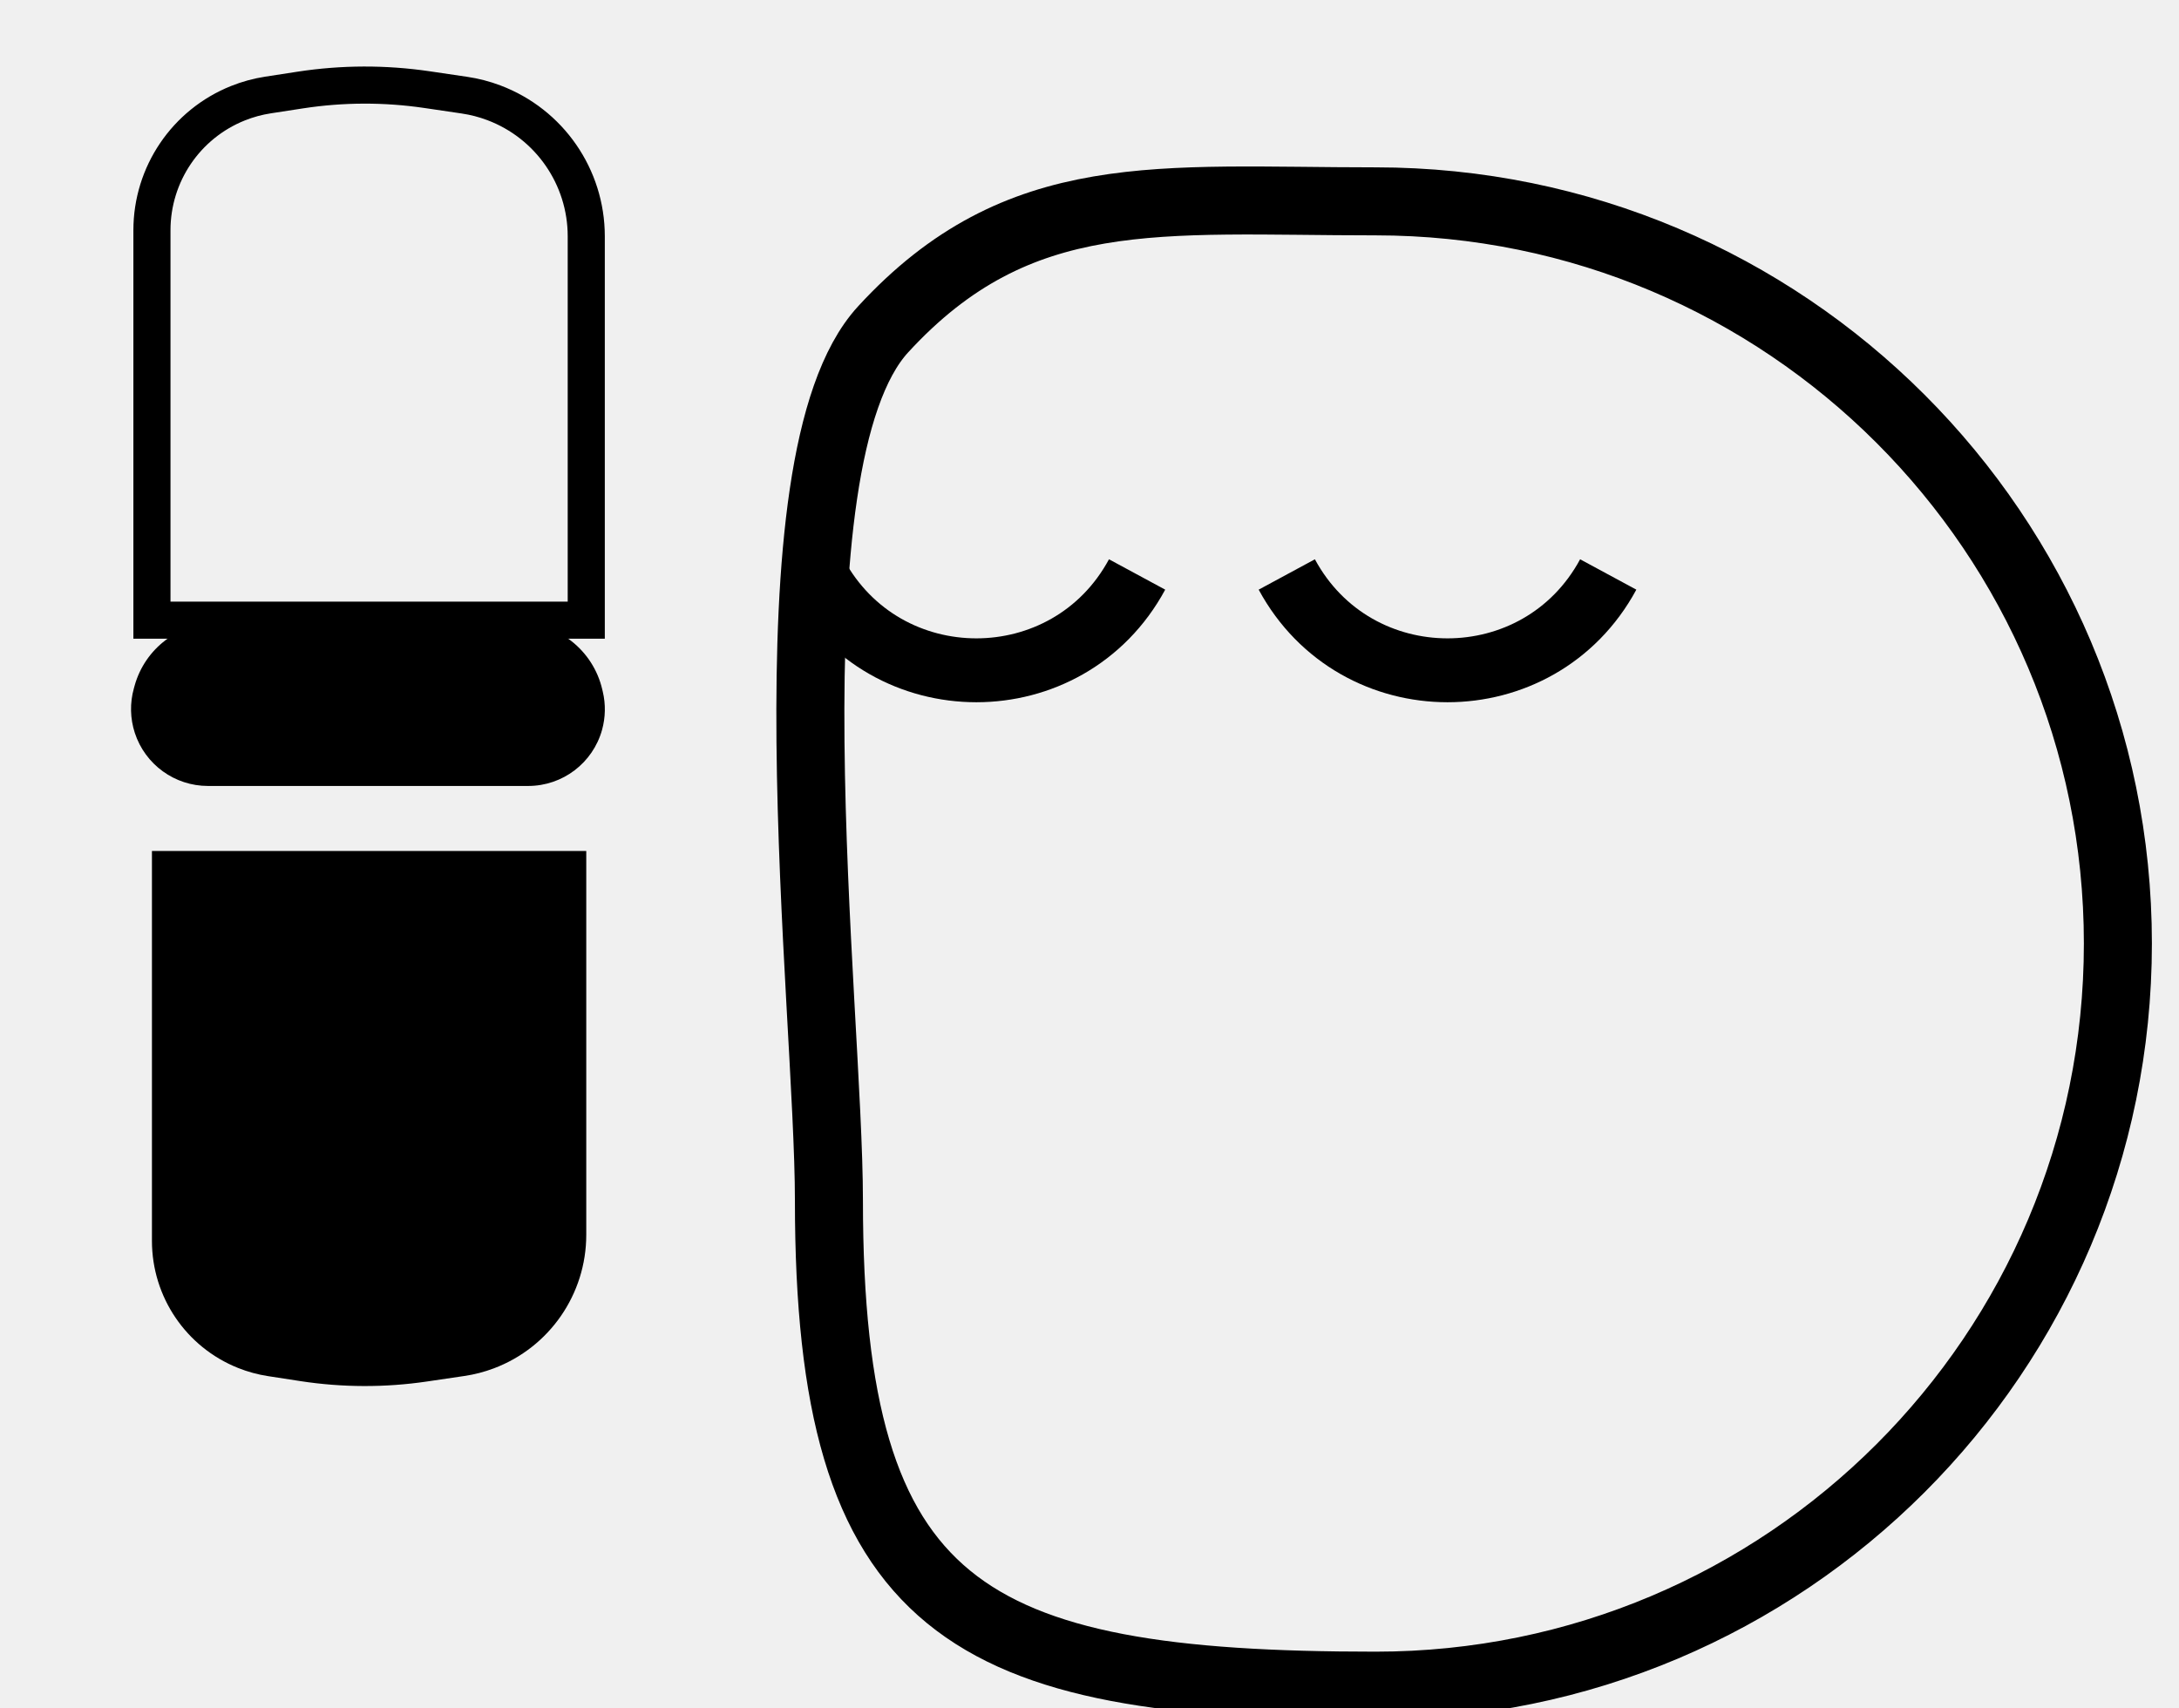
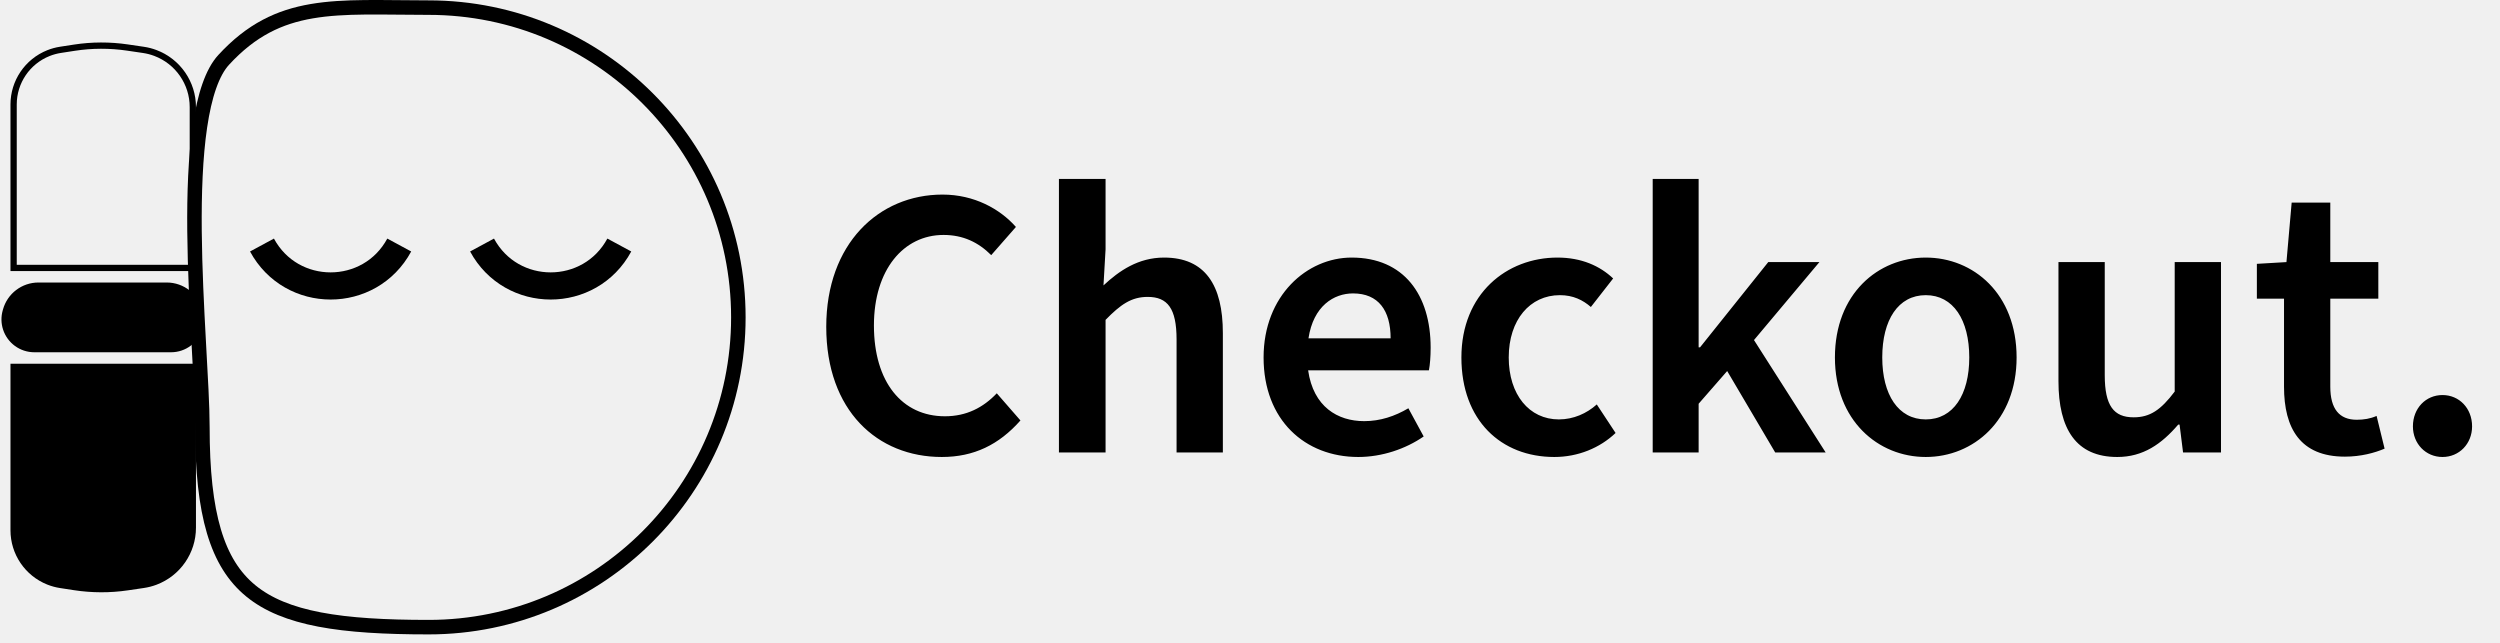
- <svg xmlns="http://www.w3.org/2000/svg" viewBox="4 4 74 58" width="74" height="58" fill="none" stroke="#000">
-   <g transform="translate(31.52 10.81) scale(0.7)">
-     <path d="M27.422 72.068C47.312 72.068 63.435 55.945 63.435 36.055C63.435 16.166 47.312 0.042 27.422 0.042C16.928 0.042 10.114 -0.91 3.532 6.251C-2.362 12.663 0.901 39.137 0.901 48.532C0.901 68.422 7.533 72.068 27.422 72.068Z" stroke-width="3.3" />
-   </g>
-   <g transform="translate(9.16 6.89) scale(0.7)">
-     <path d="M0 7.044C0 4.328 1.653 1.887 4.175 0.879C4.644 0.691 5.133 0.558 5.632 0.481L7.212 0.238C9.242 -0.073 11.307 -0.079 13.339 0.22L15.156 0.488C15.646 0.56 16.126 0.684 16.588 0.859C19.285 1.875 21.071 4.456 21.071 7.338V25.965H0V7.044Z" stroke-width="1.8" />
-   </g>
-   <g transform="translate(9.16 51.08) scale(0.7 -0.7)">
-     <path d="M0 7.044C0 4.328 1.653 1.887 4.175 0.879C4.644 0.691 5.133 0.558 5.632 0.481L7.212 0.238C9.242 -0.073 11.307 -0.079 13.339 0.22L15.156 0.488C15.646 0.56 16.126 0.684 16.588 0.859C19.285 1.875 21.071 4.456 21.071 7.338V25.965H0V7.044Z" fill="#000" stroke="none" />
-   </g>
-   <g transform="translate(8.45 25.15) scale(0.7)">
-     <path d="M0.173 3.061C0.676 1.252 2.324 0 4.202 0H18.776C20.721 0 22.412 1.337 22.859 3.23L22.887 3.349C23.032 3.959 23.019 4.596 22.852 5.2C22.405 6.81 20.939 7.924 19.268 7.924H3.732C2.117 7.924 0.686 6.886 0.184 5.351C-0.044 4.652 -0.061 3.901 0.137 3.192L0.173 3.061Z" fill="#000" stroke="none" />
-   </g>
-   <g transform="translate(30.75 23) scale(0.7)">
-     <path d="M1.357 0.733C4.707 6.933 13.602 6.933 16.952 0.733" stroke-width="3.1" />
-   </g>
-   <g transform="translate(46.75 23) scale(0.7)">
-     <path d="M1.357 0.733C4.707 6.933 13.602 6.933 16.952 0.733" stroke-width="3.1" />
-   </g>
+ <svg xmlns="http://www.w3.org/2000/svg" width="284" height="73" viewBox="0 0 284 73" fill="none">
+   <mask id="stroke0_1_161" fill="#ffffff">
+     <path d="M48.688 72.068C68.577 72.068 84.701 55.945 84.701 36.055C84.701 16.166 68.577 0.042 48.688 0.042C38.194 0.042 31.38 -0.91 24.797 6.251C18.904 12.663 22.167 39.137 22.167 48.532C22.167 68.422 28.798 72.068 48.688 72.068Z" />
+   </mask>
+   <path d="M84.701 36.055C84.701 55.945 68.577 72.068 48.688 72.068C28.798 72.068 22.167 68.422 22.167 48.532C22.167 39.137 18.904 12.663 24.797 6.251C31.38 -0.91 38.194 0.042 48.688 0.042C68.577 0.042 84.701 16.166 84.701 36.055Z" stroke-width="3.295" stroke="#000000" mask="url(#stroke0_1_161)" />
+   <mask id="stroke1_1_161" fill="#ffffff">
+     <path d="M1.19 11.871C1.19 9.155 2.844 6.714 5.365 5.706C5.834 5.518 6.323 5.385 6.823 5.308L8.402 5.065C10.432 4.754 12.497 4.748 14.529 5.047L16.347 5.315C16.836 5.387 17.316 5.511 17.779 5.686C20.476 6.702 22.261 9.283 22.261 12.165V30.792H1.19V11.871Z" />
+   </mask>
+   <path d="M22.261 30.792V12.165C22.261 9.283 20.476 6.702 17.779 5.686C17.316 5.511 16.836 5.387 16.347 5.315L14.529 5.047C12.497 4.748 10.432 4.754 8.402 5.065L6.823 5.308C6.323 5.385 5.834 5.518 5.365 5.706C2.844 6.714 1.19 9.155 1.19 11.871V30.792H22.261Z" stroke-width="1.424" stroke="#000000" mask="url(#stroke1_1_161)" />
+   <path d="M1.19 60.239C1.19 62.955 2.844 65.397 5.365 66.405C5.834 66.592 6.323 66.726 6.823 66.802L8.402 67.045C10.432 67.356 12.497 67.363 14.529 67.063L16.347 66.795C16.836 66.723 17.316 66.599 17.779 66.425C20.476 65.408 22.261 62.828 22.261 59.946V41.318H1.19V60.239Z" fill="#000000" />
+   <path d="M0.339 35.154C0.842 33.345 2.49 32.093 4.368 32.093H18.942C20.887 32.093 22.577 33.43 23.025 35.323L23.053 35.442C23.197 36.052 23.185 36.689 23.017 37.293C22.57 38.903 21.105 40.017 19.434 40.017H3.897C2.283 40.017 0.851 38.979 0.35 37.444C0.122 36.745 0.105 35.994 0.302 35.285L0.339 35.154Z" fill="#000000" />
+   <ellipse cx="11.666" cy="37.06" rx="0.952" ry="0.946" fill="#000000" />
+   <path d="M29.761 27.835C33.111 34.035 42.005 34.035 45.355 27.835" stroke-width="3.085" stroke="#000000" />
+   <path d="M54.76 27.835C58.11 34.035 67.004 34.035 70.354 27.835" stroke-width="3.085" stroke="#000000" />
+   <path d="M106.988 51.914C99.674 51.914 93.862 46.656 93.862 37.128C93.862 27.678 99.832 22.104 107.067 22.104C110.665 22.104 113.59 23.725 115.409 25.781L112.602 28.983C111.139 27.52 109.4 26.69 107.185 26.69C102.639 26.69 99.278 30.644 99.278 36.97C99.278 43.414 102.481 47.289 107.344 47.289C109.795 47.289 111.693 46.3 113.235 44.679L115.923 47.763C113.472 50.531 110.625 51.914 106.988 51.914ZM120.295 51.4V20.325H125.593V28.311L125.356 32.423C127.135 30.762 129.309 29.26 132.235 29.26C136.9 29.26 138.917 32.383 138.917 37.839V51.4H133.658V38.551C133.658 35.032 132.63 33.728 130.377 33.728C128.519 33.728 127.293 34.597 125.593 36.337V51.4H120.295ZM154.297 51.914C148.248 51.914 143.543 47.724 143.543 40.607C143.543 33.569 148.485 29.26 153.546 29.26C159.477 29.26 162.521 33.49 162.521 39.5C162.521 40.528 162.442 41.477 162.323 42.07H148.604C149.197 46.221 151.965 47.842 154.969 47.842C156.788 47.842 158.449 47.289 159.991 46.379L161.73 49.582C159.674 51.005 156.986 51.914 154.297 51.914ZM148.644 38.432H157.974C157.974 35.27 156.59 33.332 153.704 33.332C151.53 33.332 149.197 34.755 148.644 38.432ZM176.571 51.914C170.522 51.914 166.015 47.763 166.015 40.607C166.015 33.372 171.155 29.26 176.927 29.26C179.655 29.26 181.751 30.209 183.253 31.632L180.723 34.874C179.813 34.083 178.706 33.53 177.204 33.53C173.804 33.53 171.392 36.337 171.392 40.607C171.392 44.837 173.725 47.645 177.085 47.645C178.746 47.645 180.248 46.972 181.395 45.944L183.53 49.186C181.751 50.886 179.26 51.914 176.571 51.914ZM187.746 51.4V20.325H192.965V39.46H193.123L200.873 29.774H206.684L199.252 38.63L207.396 51.4H201.663L196.207 42.149L192.965 45.865V51.4H187.746ZM218.767 51.914C213.35 51.914 208.447 47.763 208.447 40.607C208.447 33.372 213.35 29.26 218.767 29.26C224.183 29.26 229.086 33.372 229.086 40.607C229.086 47.763 224.183 51.914 218.767 51.914ZM218.767 47.645C221.89 47.645 223.709 44.837 223.709 40.607C223.709 36.337 221.89 33.53 218.767 33.53C215.643 33.53 213.824 36.337 213.824 40.607C213.824 44.837 215.643 47.645 218.767 47.645ZM240.523 51.914C235.857 51.914 233.841 48.752 233.841 43.295V29.774H239.099V42.623C239.099 46.102 240.127 47.407 242.381 47.407C244.239 47.407 245.465 46.577 247.046 44.481V29.774H252.305V51.4H247.995L247.6 48.237H247.442C245.544 50.452 243.448 51.914 240.523 51.914ZM266.382 51.875C261.322 51.875 259.464 48.672 259.464 43.928V33.925H256.38V29.972L259.74 29.774L260.333 23.013H264.722V29.774H270.178V33.925H264.722V43.928C264.722 46.458 265.75 47.684 267.727 47.684C268.517 47.684 269.269 47.565 269.98 47.249L270.89 50.965C269.783 51.44 268.201 51.875 266.382 51.875ZM277.468 51.914C275.57 51.914 274.107 50.412 274.107 48.435C274.107 46.379 275.57 44.877 277.468 44.877C279.366 44.877 280.829 46.379 280.829 48.435C280.829 50.412 279.366 51.914 277.468 51.914Z" fill="#000000" />
</svg>
